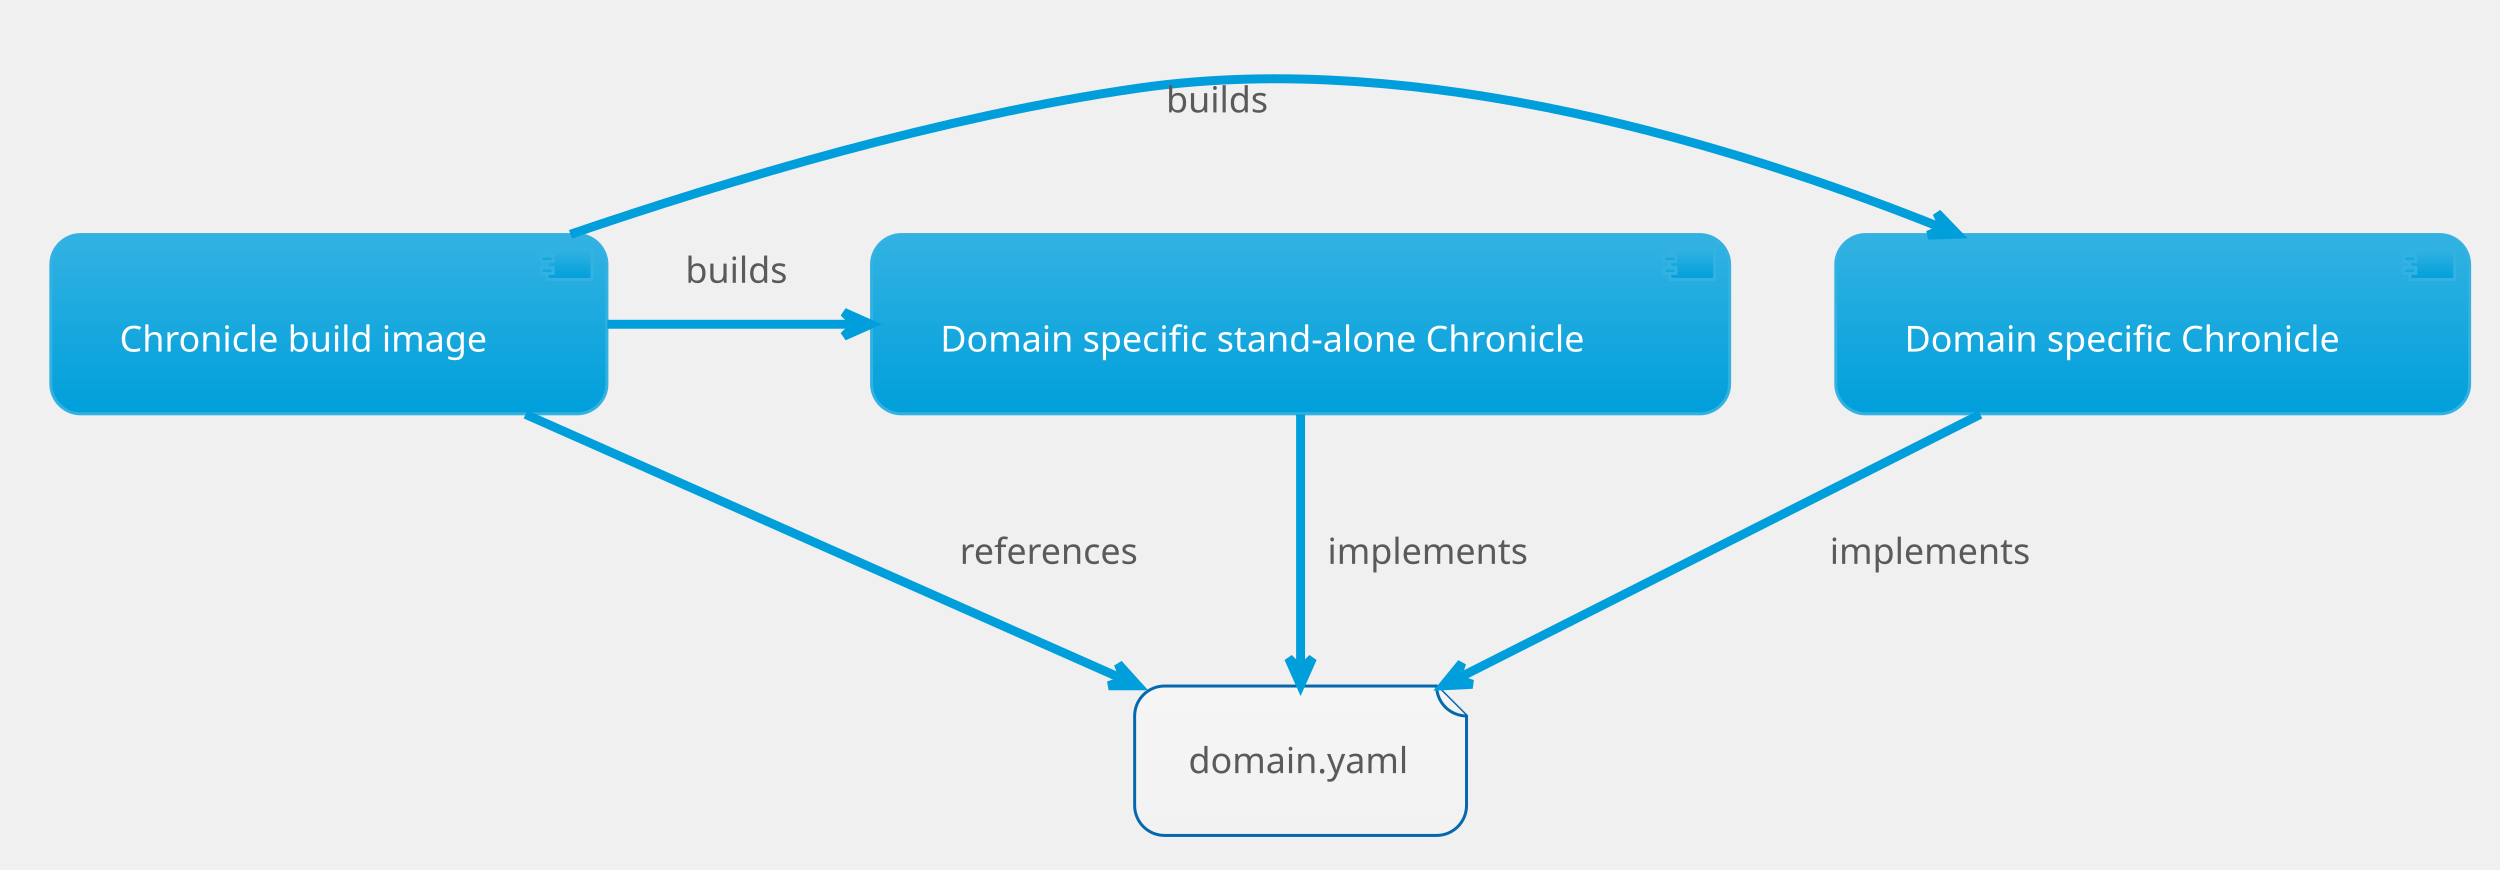
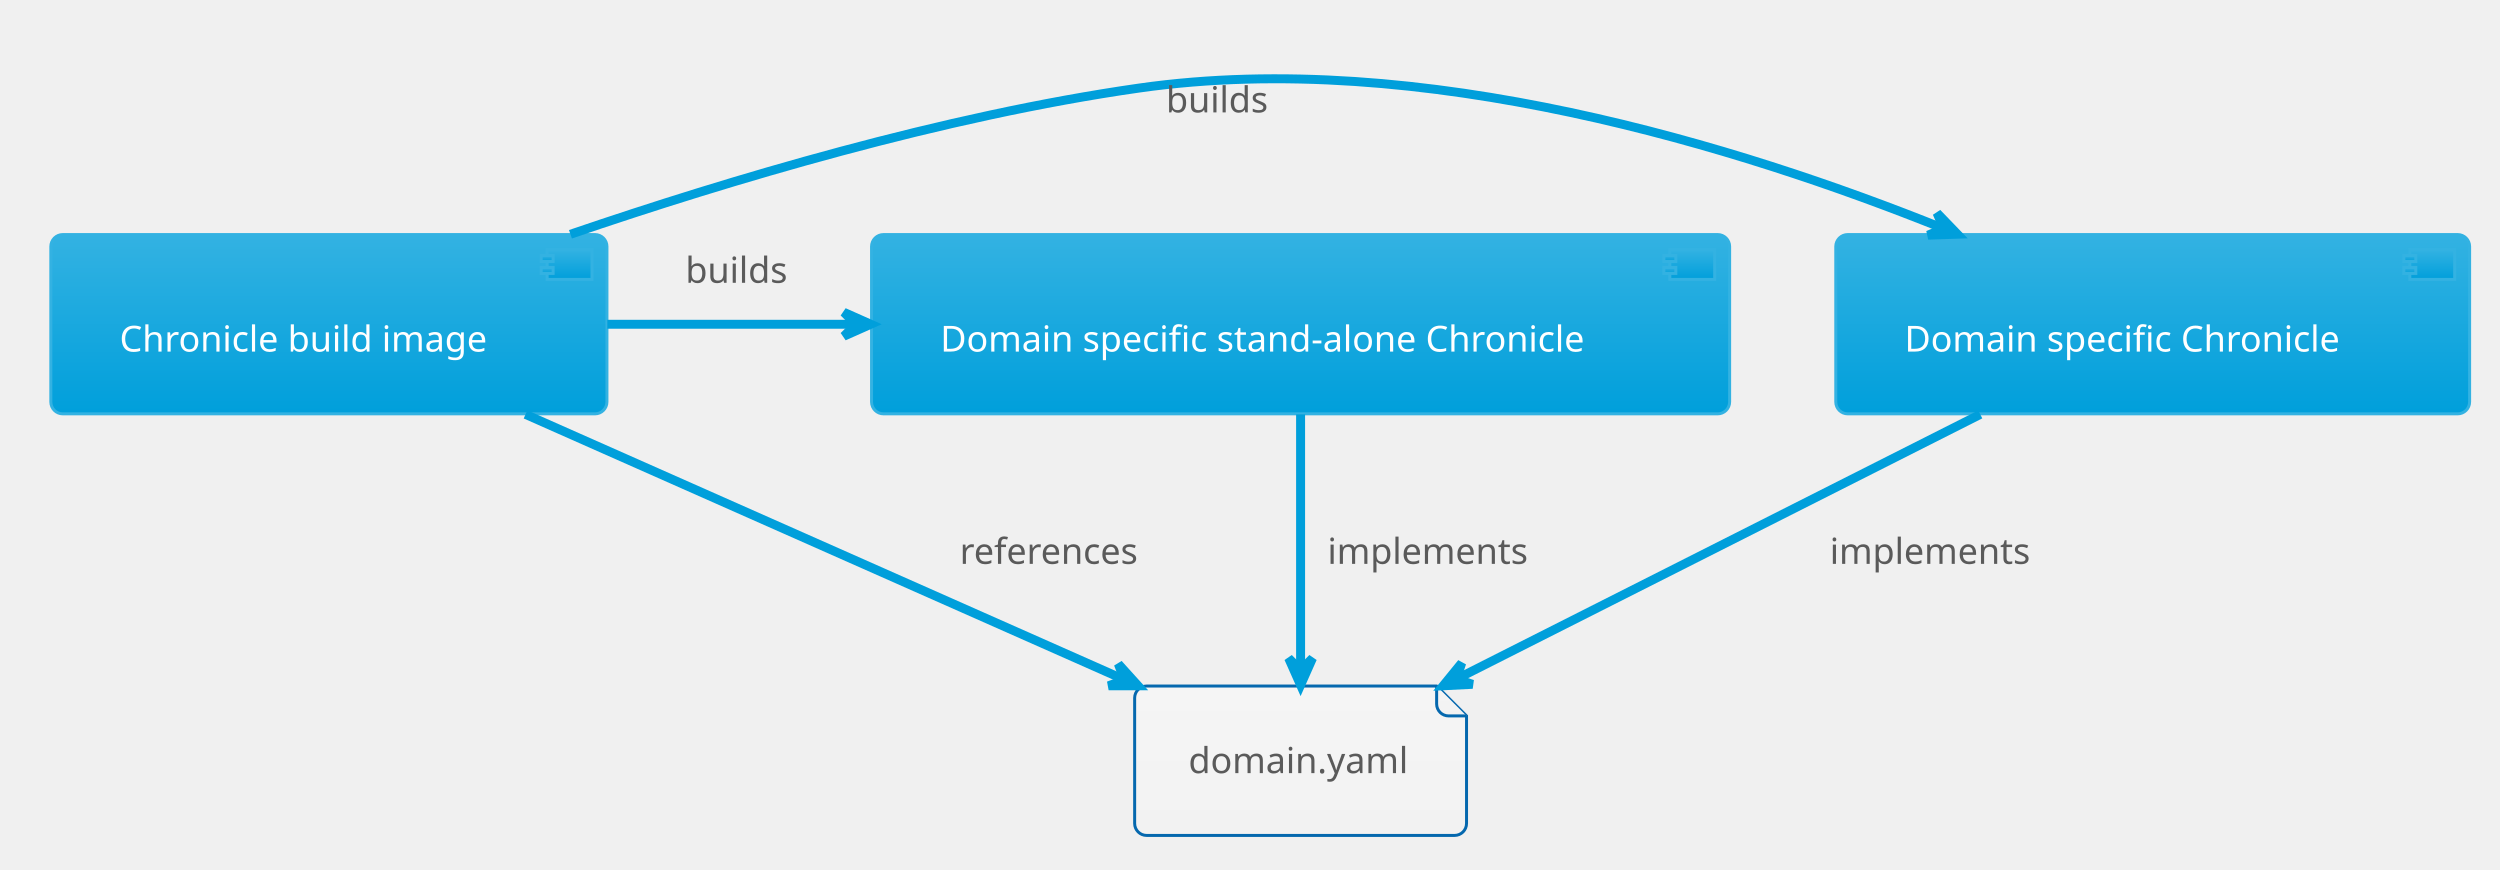
<svg xmlns="http://www.w3.org/2000/svg" contentStyleType="text/css" height="303.125px" preserveAspectRatio="none" style="width:871px;height:303px;background:#00000000;" version="1.1" viewBox="0 0 871 303" width="871.875px" zoomAndPan="magnify">
  <defs>
    <linearGradient id="g1m8v4qc75agr0" x1="50%" x2="50%" y1="0%" y2="100%">
      <stop offset="0%" stop-color="#33B2E2" />
      <stop offset="100%" stop-color="#009FDB" />
    </linearGradient>
    <linearGradient id="g1m8v4qc75agr1" x1="50%" x2="50%" y1="0%" y2="100%">
      <stop offset="0%" stop-color="#F5F5F5" />
      <stop offset="100%" stop-color="#F2F2F2" />
    </linearGradient>
  </defs>
  <g>
    <g id="elem_ChronicleBuilder">
-       <rect fill="url(#g1m8v4qc75agr0)" height="62.467" rx="10.417" ry="10.417" style="stroke:#33B2E2;stroke-width:1.042;" width="193.75" x="17.708" y="81.72" />
+       <rect fill="url(#g1m8v4qc75agr0)" height="62.467" rx="4.167" ry="4.167" style="stroke:#33B2E2;stroke-width:1.042;" width="193.75" x="17.708" y="81.72" />
      <rect fill="url(#g1m8v4qc75agr0)" height="10.417" style="stroke:#33B2E2;stroke-width:1.042;" width="15.625" x="190.625" y="86.928" />
      <rect fill="url(#g1m8v4qc75agr0)" height="2.083" style="stroke:#33B2E2;stroke-width:1.042;" width="4.167" x="188.542" y="89.011" />
      <rect fill="url(#g1m8v4qc75agr0)" height="2.083" style="stroke:#33B2E2;stroke-width:1.042;" width="4.167" x="188.542" y="93.178" />
      <text fill="#FFFFFF" font-family="&quot;Verdana&quot;" font-size="12.5" lengthAdjust="spacing" textLength="135.417" x="41.667" y="122.489">Chronicle build image</text>
    </g>
    <g id="elem_Domain">
-       <path d="M395.312,249.428 L395.312,280.646 A10.417,10.417 0 0 0 405.729,291.062 L500.521,291.062 A10.417,10.417 0 0 0 510.938,280.646 L510.938,249.428 L500.521,239.012 L405.729,239.012 A10.417,10.417 0 0 0 395.312,249.428 " fill="url(#g1m8v4qc75agr1)" style="stroke:#0568AE;stroke-width:1.042;" />
-       <path d="M500.521,239.012 L500.521,239.012 A10.417,10.417 0 0 0 510.938,249.428 L510.938,249.428 " fill="url(#g1m8v4qc75agr1)" style="stroke:#0568AE;stroke-width:1.042;" />
+       <path d="M395.312,243.178 L395.312,286.896 A4.167,4.167 0 0 0 399.479,291.062 L506.771,291.062 A4.167,4.167 0 0 0 510.938,286.896 L510.938,249.428 L500.521,239.012 L399.479,239.012 A4.167,4.167 0 0 0 395.312,243.178 " fill="url(#g1m8v4qc75agr1)" style="stroke:#0568AE;stroke-width:1.042;" />
+       <path d="M500.521,239.012 L500.521,245.262 A4.167,4.167 0 0 0 504.688,249.428 L510.938,249.428 " fill="url(#g1m8v4qc75agr1)" style="stroke:#0568AE;stroke-width:1.042;" />
      <text fill="#5A5A5A" font-family="&quot;Verdana&quot;" font-size="12.5" lengthAdjust="spacing" textLength="78.125" x="414.062" y="269.364">domain.yaml</text>
    </g>
    <g id="elem_Chronicle">
-       <rect fill="url(#g1m8v4qc75agr0)" height="62.467" rx="10.417" ry="10.417" style="stroke:#33B2E2;stroke-width:1.042;" width="220.833" x="639.583" y="81.72" />
+       <rect fill="url(#g1m8v4qc75agr0)" height="62.467" rx="4.167" ry="4.167" style="stroke:#33B2E2;stroke-width:1.042;" width="220.833" x="639.583" y="81.72" />
      <rect fill="url(#g1m8v4qc75agr0)" height="10.417" style="stroke:#33B2E2;stroke-width:1.042;" width="15.625" x="839.583" y="86.928" />
      <rect fill="url(#g1m8v4qc75agr0)" height="2.083" style="stroke:#33B2E2;stroke-width:1.042;" width="4.167" x="837.5" y="89.011" />
      <rect fill="url(#g1m8v4qc75agr0)" height="2.083" style="stroke:#33B2E2;stroke-width:1.042;" width="4.167" x="837.5" y="93.178" />
      <text fill="#FFFFFF" font-family="&quot;Verdana&quot;" font-size="12.5" lengthAdjust="spacing" textLength="162.5" x="663.542" y="122.489">Domain specific Chronicle</text>
    </g>
    <g id="elem_ChronicleStandalone">
-       <rect fill="url(#g1m8v4qc75agr0)" height="62.467" rx="10.417" ry="10.417" style="stroke:#33B2E2;stroke-width:1.042;" width="298.958" x="303.646" y="81.72" />
+       <rect fill="url(#g1m8v4qc75agr0)" height="62.467" rx="4.167" ry="4.167" style="stroke:#33B2E2;stroke-width:1.042;" width="298.958" x="303.646" y="81.72" />
      <rect fill="url(#g1m8v4qc75agr0)" height="10.417" style="stroke:#33B2E2;stroke-width:1.042;" width="15.625" x="581.771" y="86.928" />
      <rect fill="url(#g1m8v4qc75agr0)" height="2.083" style="stroke:#33B2E2;stroke-width:1.042;" width="4.167" x="579.688" y="89.011" />
      <rect fill="url(#g1m8v4qc75agr0)" height="2.083" style="stroke:#33B2E2;stroke-width:1.042;" width="4.167" x="579.688" y="93.178" />
      <text fill="#FFFFFF" font-family="&quot;Verdana&quot;" font-size="12.5" lengthAdjust="spacing" textLength="240.625" x="327.604" y="122.489">Domain specific stand-alone Chronicle</text>
    </g>
    <g id="link_ChronicleBuilder_Domain">
      <path d="M183.093,144.367 C244.168,171.427 332.762,210.681 391.611,236.756 " fill="none" id="ChronicleBuilder-to-Domain" style="stroke:#009FDB;stroke-width:3.125;" />
      <polygon fill="#009FDB" points="396.502,238.923,389.619,231.316,391.74,236.813,386.243,238.935,396.502,238.923" style="stroke:#009FDB;stroke-width:3.125;" />
      <text fill="#5A5A5A" font-family="&quot;Verdana&quot;" font-size="12.5" lengthAdjust="spacing" textLength="69.792" x="334.375" y="196.448">references</text>
    </g>
    <g id="link_ChronicleBuilder_Chronicle">
      <path d="M198.746,81.62 C254.156,62.688 328.777,40.401 396.875,30.678 C495.006,16.667 606.025,51.029 676.947,79.556 " fill="none" id="ChronicleBuilder-to-Chronicle" style="stroke:#009FDB;stroke-width:3.125;" />
      <polygon fill="#009FDB" points="681.983,81.599,674.861,74.215,677.157,79.642,671.73,81.937,681.983,81.599" style="stroke:#009FDB;stroke-width:3.125;" />
      <text fill="#5A5A5A" font-family="&quot;Verdana&quot;" font-size="12.5" lengthAdjust="spacing" textLength="37.5" x="406.25" y="39.156">builds</text>
    </g>
    <g id="link_ChronicleBuilder_ChronicleStandalone">
      <path d="M211.596,112.97 C238.543,112.97 268.498,112.97 297.884,112.97 " fill="none" id="ChronicleBuilder-to-ChronicleStandalone" style="stroke:#009FDB;stroke-width:3.125;" />
      <polygon fill="#009FDB" points="303.365,112.97,293.99,108.803,298.156,112.97,293.99,117.136,303.365,112.97" style="stroke:#009FDB;stroke-width:3.125;" />
      <text fill="#5A5A5A" font-family="&quot;Verdana&quot;" font-size="12.5" lengthAdjust="spacing" textLength="37.5" x="238.802" y="98.531">builds</text>
    </g>
    <g id="link_Chronicle_Domain">
      <path d="M689.923,144.367 C636.579,171.319 559.298,210.366 507.691,236.441 " fill="none" id="Chronicle-to-Domain" style="stroke:#009FDB;stroke-width:3.125;" />
      <polygon fill="#009FDB" points="502.778,238.923,513.025,238.416,507.427,236.575,509.267,230.977,502.778,238.923" style="stroke:#009FDB;stroke-width:3.125;" />
      <text fill="#5A5A5A" font-family="&quot;Verdana&quot;" font-size="12.5" lengthAdjust="spacing" textLength="72.917" x="637.5" y="196.448">implements</text>
    </g>
    <g id="link_ChronicleStandalone_Domain">
      <path d="M453.125,144.367 C453.125,170.26 453.125,207.319 453.125,233.312 " fill="none" id="ChronicleStandalone-to-Domain" style="stroke:#009FDB;stroke-width:3.125;" />
      <polygon fill="#009FDB" points="453.125,238.683,457.292,229.308,453.125,233.474,448.958,229.308,453.125,238.683" style="stroke:#009FDB;stroke-width:3.125;" />
      <text fill="#5A5A5A" font-family="&quot;Verdana&quot;" font-size="12.5" lengthAdjust="spacing" textLength="72.917" x="462.5" y="196.448">implements</text>
    </g>
  </g>
</svg>
